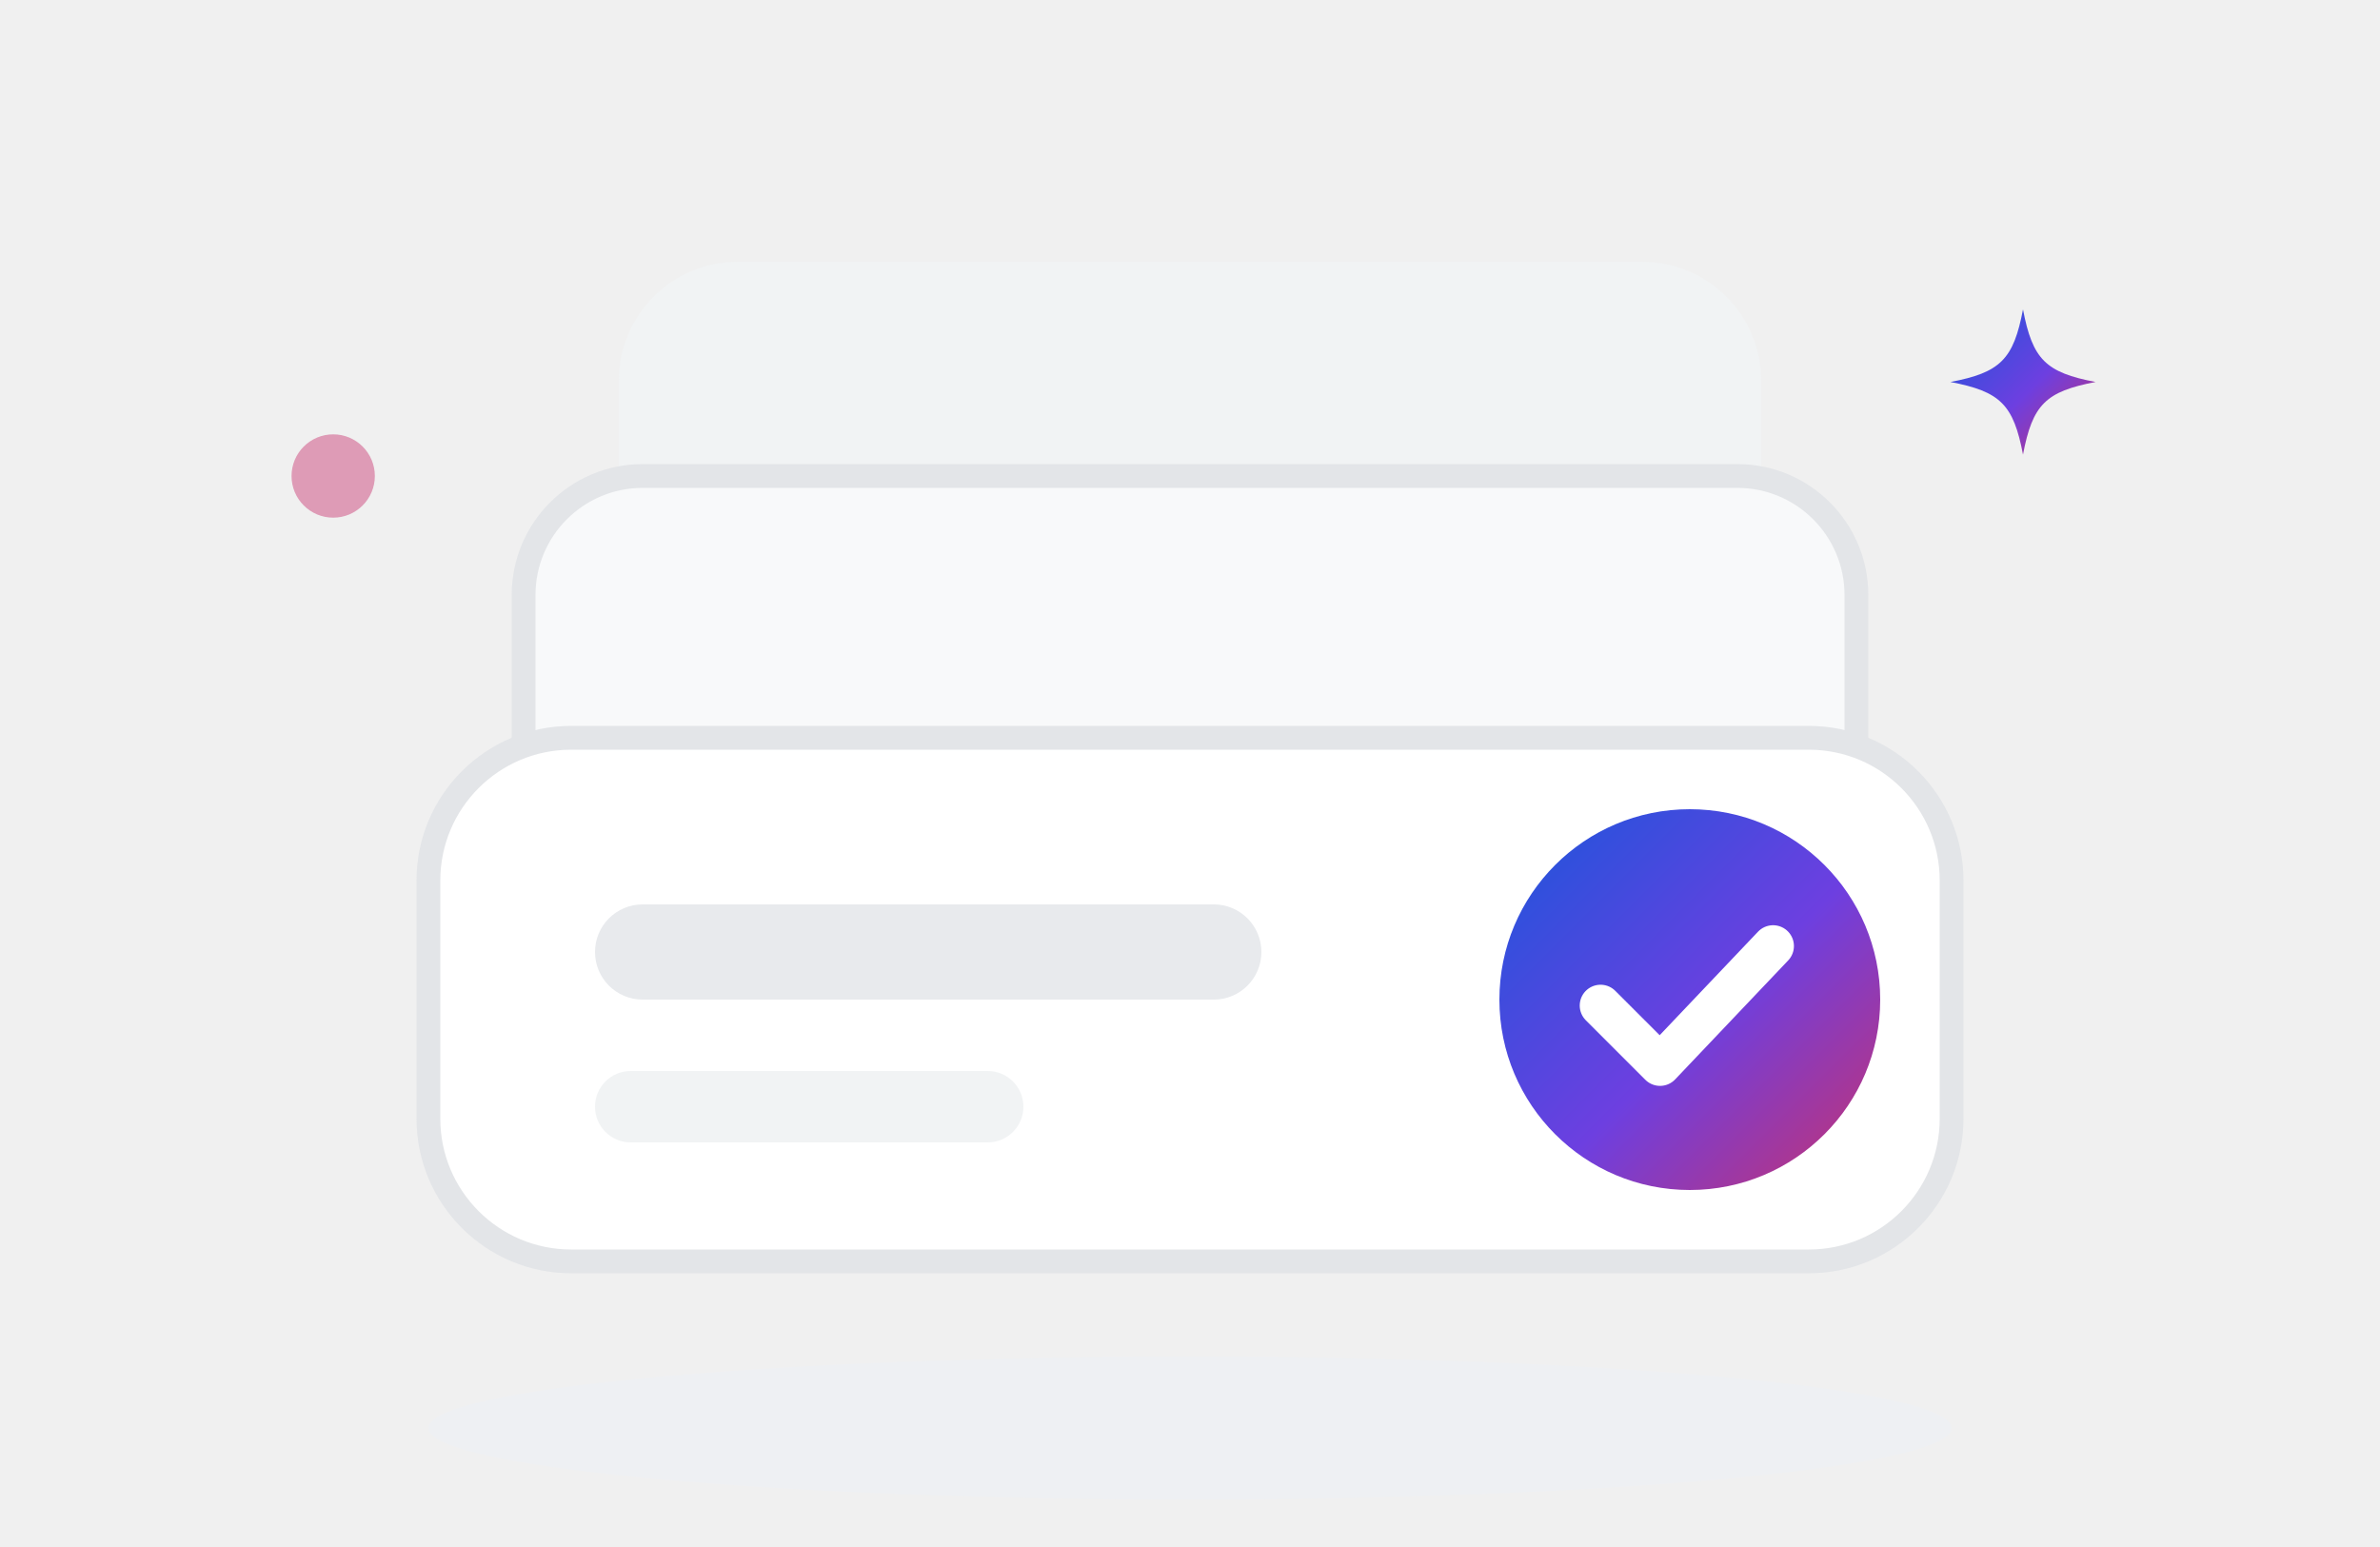
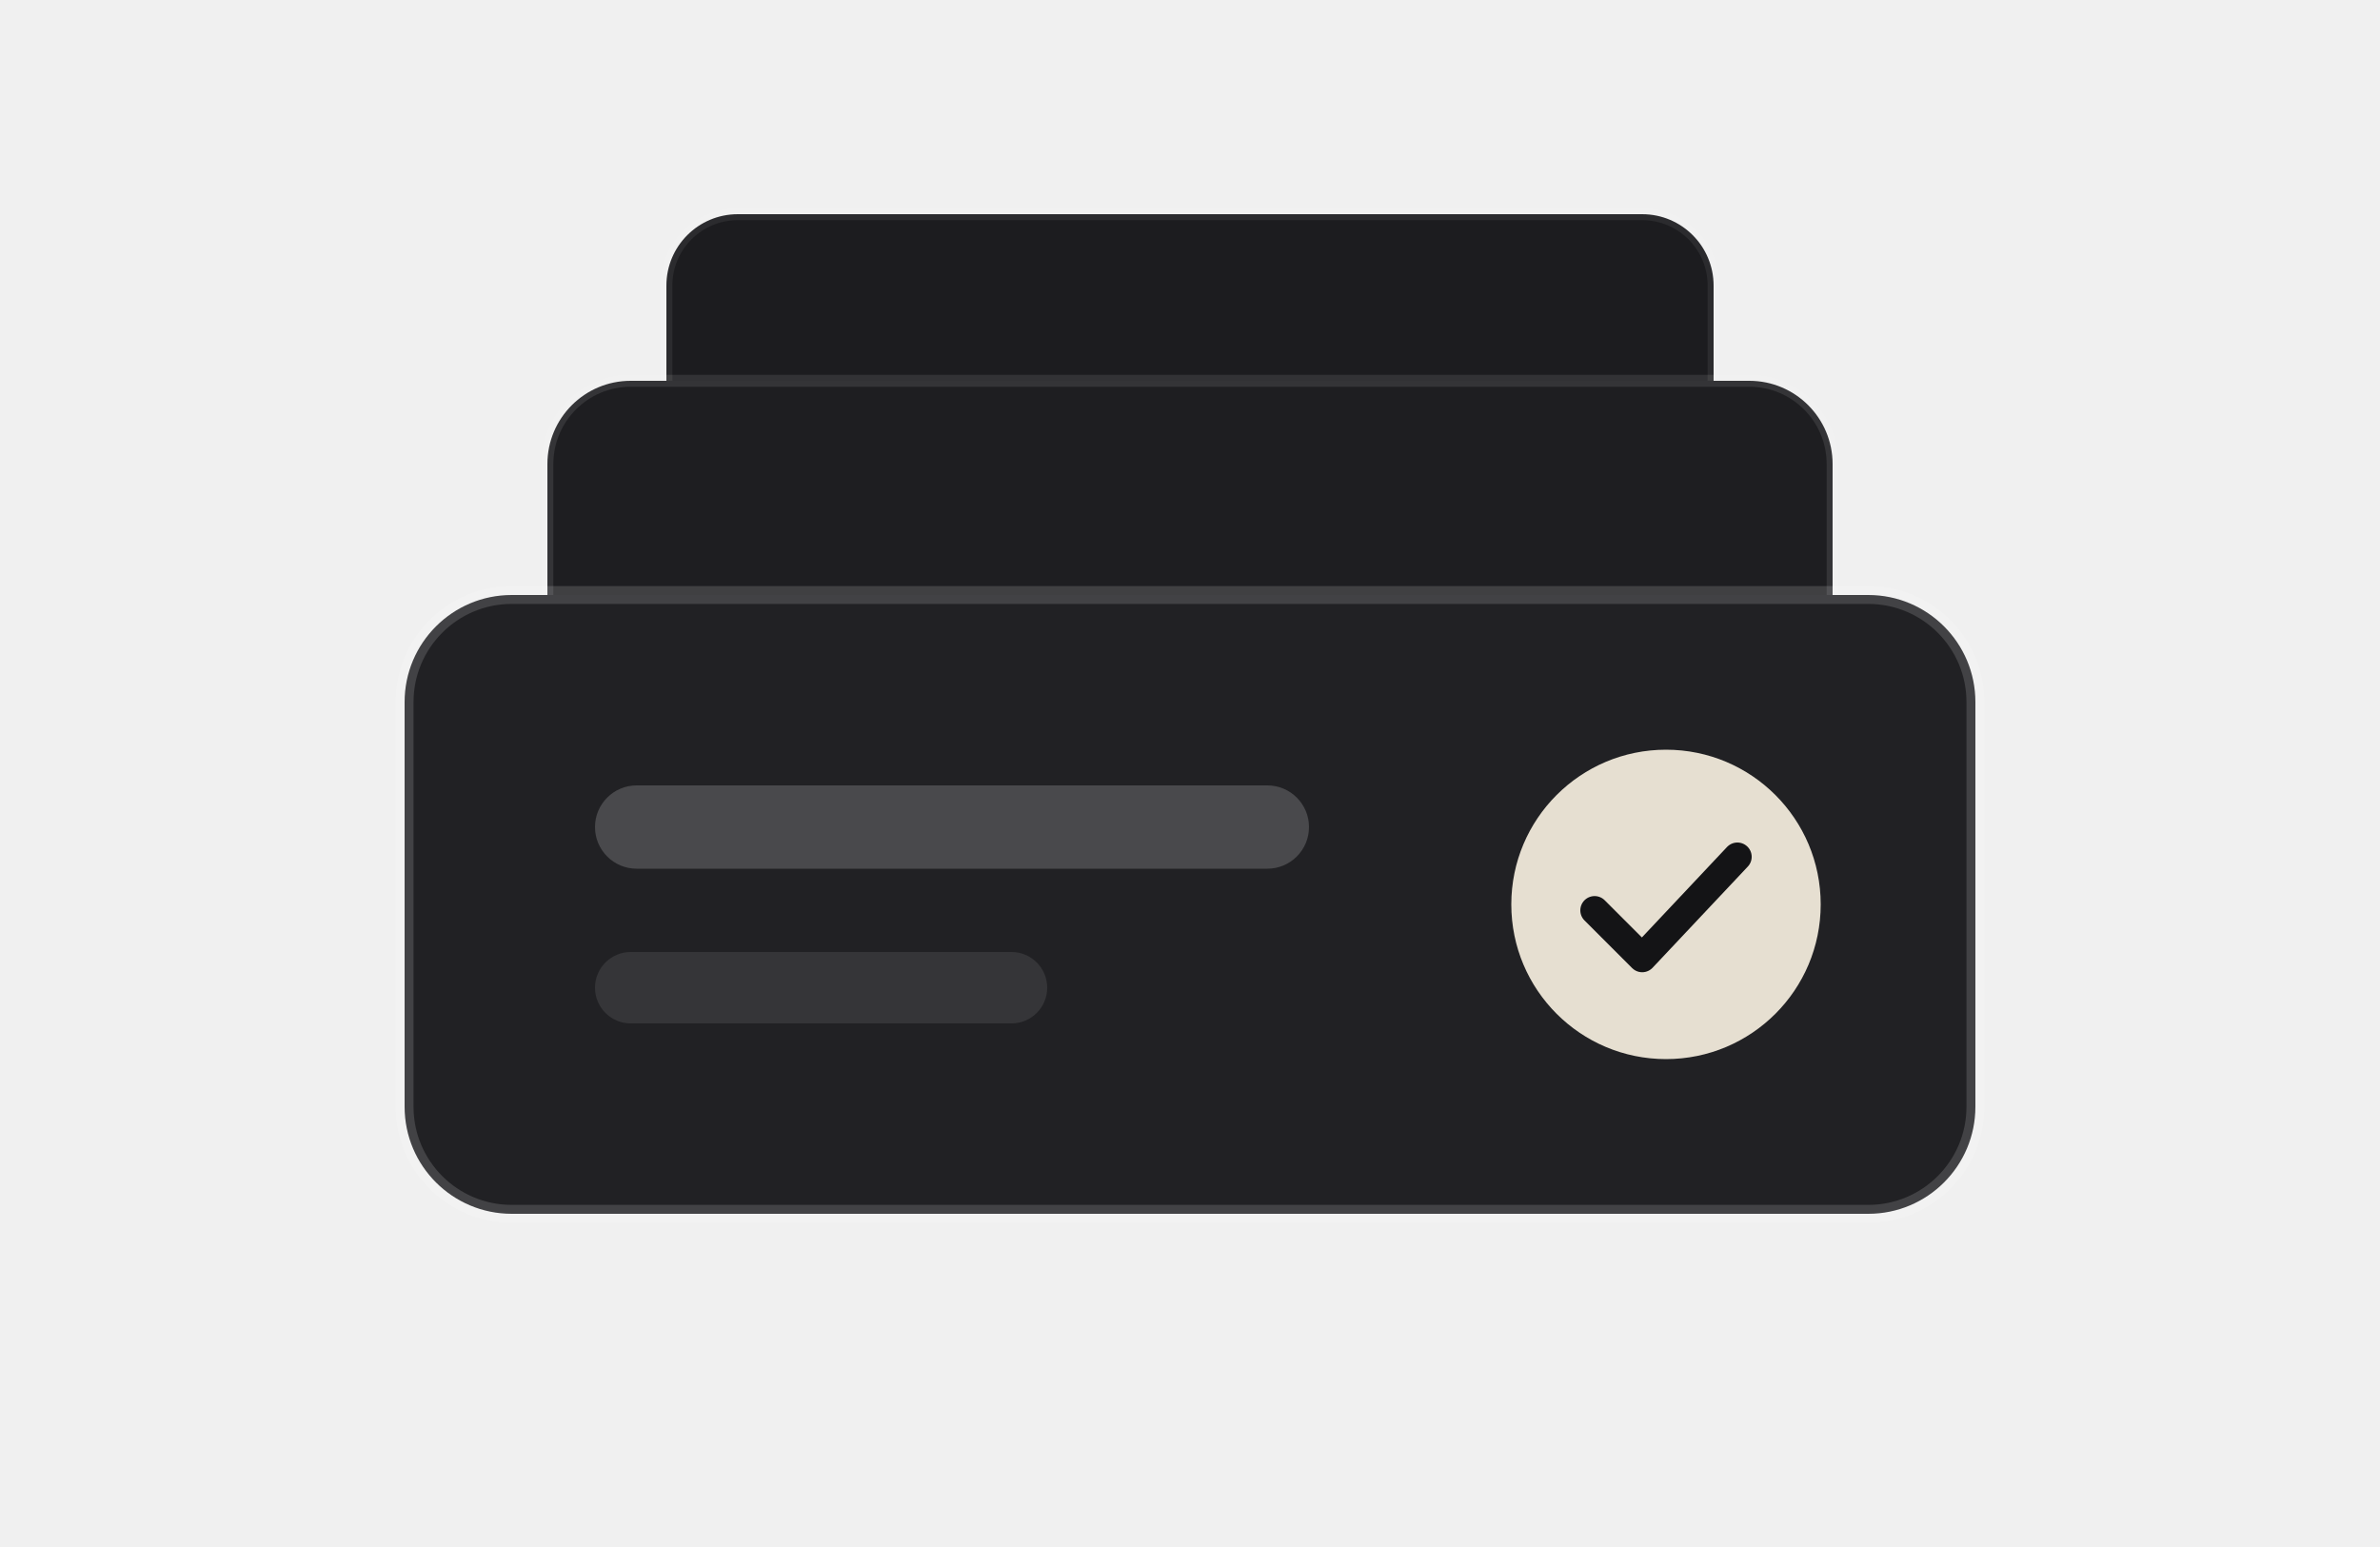
<svg xmlns="http://www.w3.org/2000/svg" viewBox="0 0 200 130" width="200" height="130">
-   <defs>
-     <linearGradient id="review-gradient" x1="0" y1="0" x2="1" y2="1">
-       <stop offset="0" stop-color="#1a56db" />
-       <stop offset="0.55" stop-color="#6d3fe0" />
-       <stop offset="1" stop-color="#c8326e" />
-     </linearGradient>
-   </defs>
-   <ellipse cx="100" cy="120" rx="64" ry="6" fill="#eef0f3" />
-   <rect x="52" y="22" width="96" height="30" rx="10" fill="#f1f3f4" />
-   <rect x="44" y="40" width="112" height="34" rx="10" fill="#f8f9fa" stroke="#e3e5e8" stroke-width="2" />
-   <rect x="36" y="62" width="128" height="44" rx="12" fill="#ffffff" stroke="#e3e5e8" stroke-width="2" />
-   <rect x="50" y="76" width="56" height="8" rx="4" fill="#e8eaed" />
-   <rect x="50" y="90" width="36" height="6" rx="3" fill="#f1f3f4" />
-   <circle cx="142" cy="84" r="16" fill="url(#review-gradient)" />
-   <path d="M134.5 84.5l5 5 9.5-10" fill="none" stroke="#ffffff" stroke-width="3.5" stroke-linecap="round" stroke-linejoin="round" />
-   <path d="M170 26c.8 4.2 1.9 5.3 6.1 6.1-4.2.8-5.3 1.9-6.1 6.1-.8-4.2-1.9-5.3-6.1-6.1 4.2-.8 5.3-1.9 6.1-6.1z" fill="url(#review-gradient)" />
-   <circle cx="28" cy="40" r="3.5" fill="#c8326e" opacity="0.45" />
+   <rect x="56" y="18" width="88" height="22" rx="6" fill="#1c1c1f" stroke="#ffffff" stroke-opacity="0.07" />
+   <rect x="46" y="32" width="108" height="28" rx="7" fill="#1e1e21" stroke="#ffffff" stroke-opacity="0.1" />
+   <rect x="34" y="50" width="132" height="52" rx="9" fill="#212124" stroke="#ffffff" stroke-opacity="0.15" stroke-width="1.5" />
+   <rect x="50" y="66" width="60" height="7" rx="3.5" fill="#ffffff" fill-opacity="0.18" />
+   <rect x="50" y="80" width="38" height="6" rx="3" fill="#ffffff" fill-opacity="0.09" />
+   <circle cx="140" cy="76" r="13" fill="#e6dfd1" />
+   <path d="M134 76.5l4 4 8-8.5" fill="none" stroke="#141416" stroke-width="2.4" stroke-linecap="round" stroke-linejoin="round" />
</svg>
